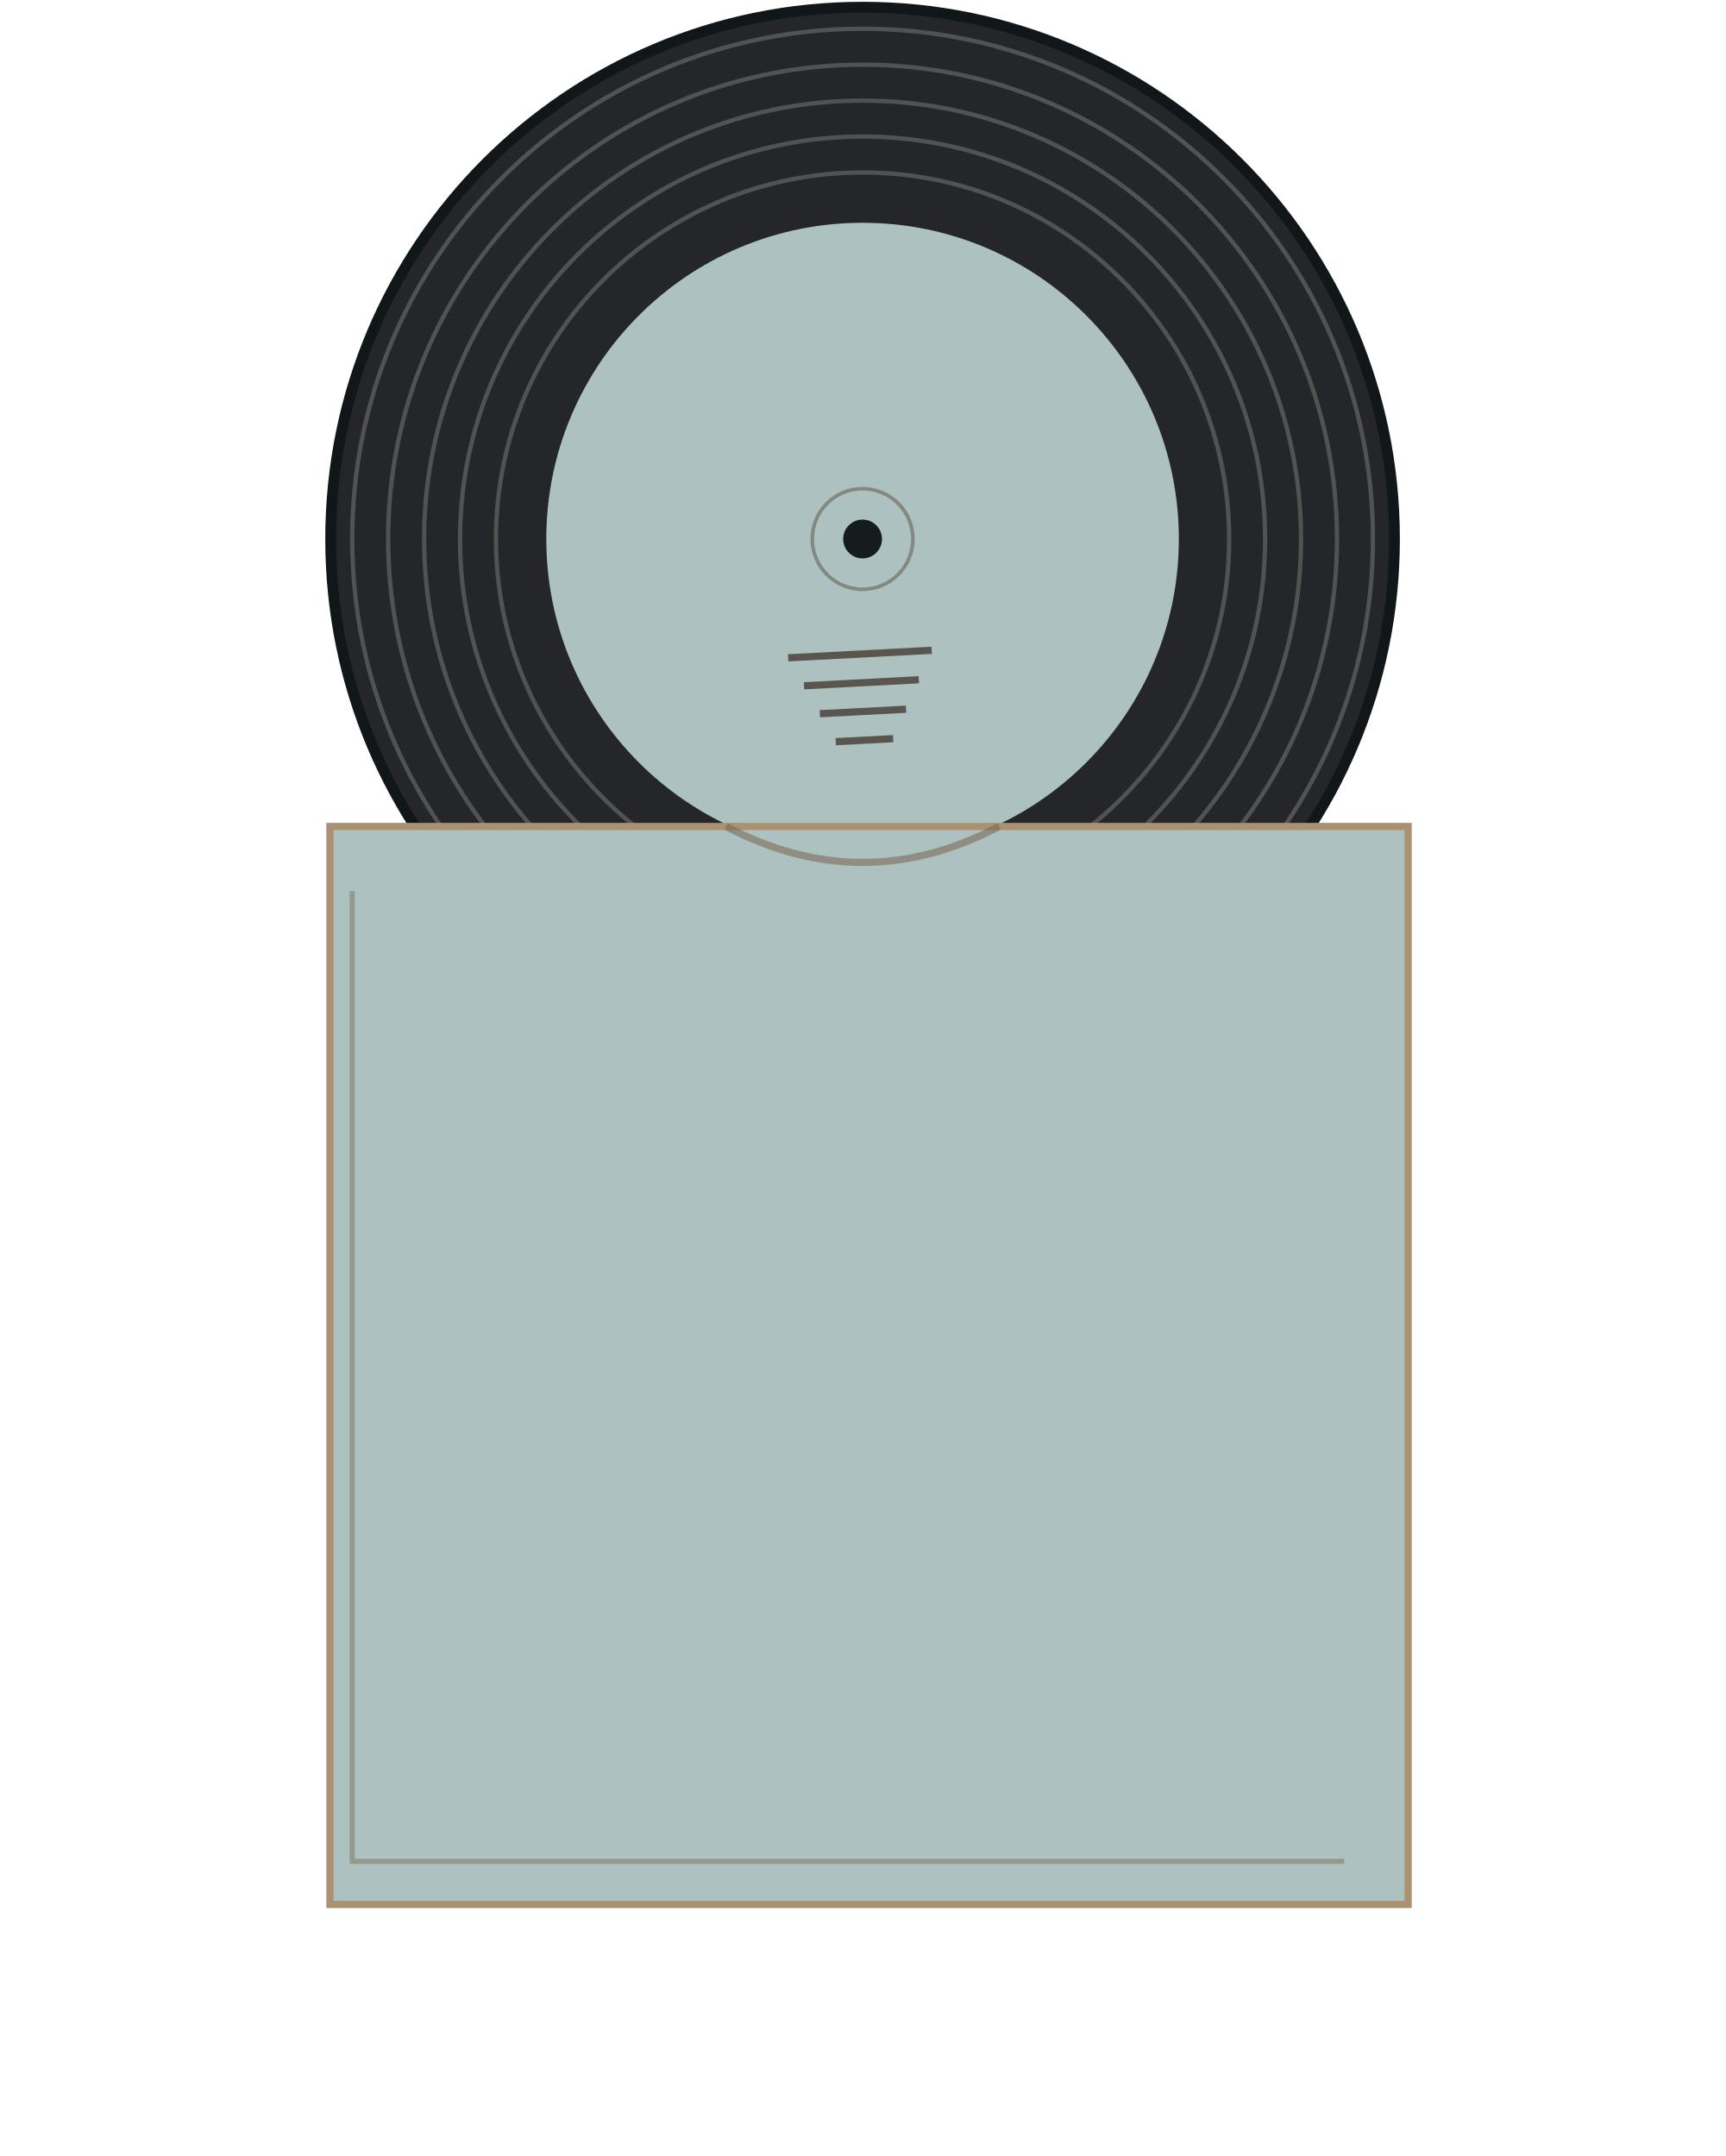
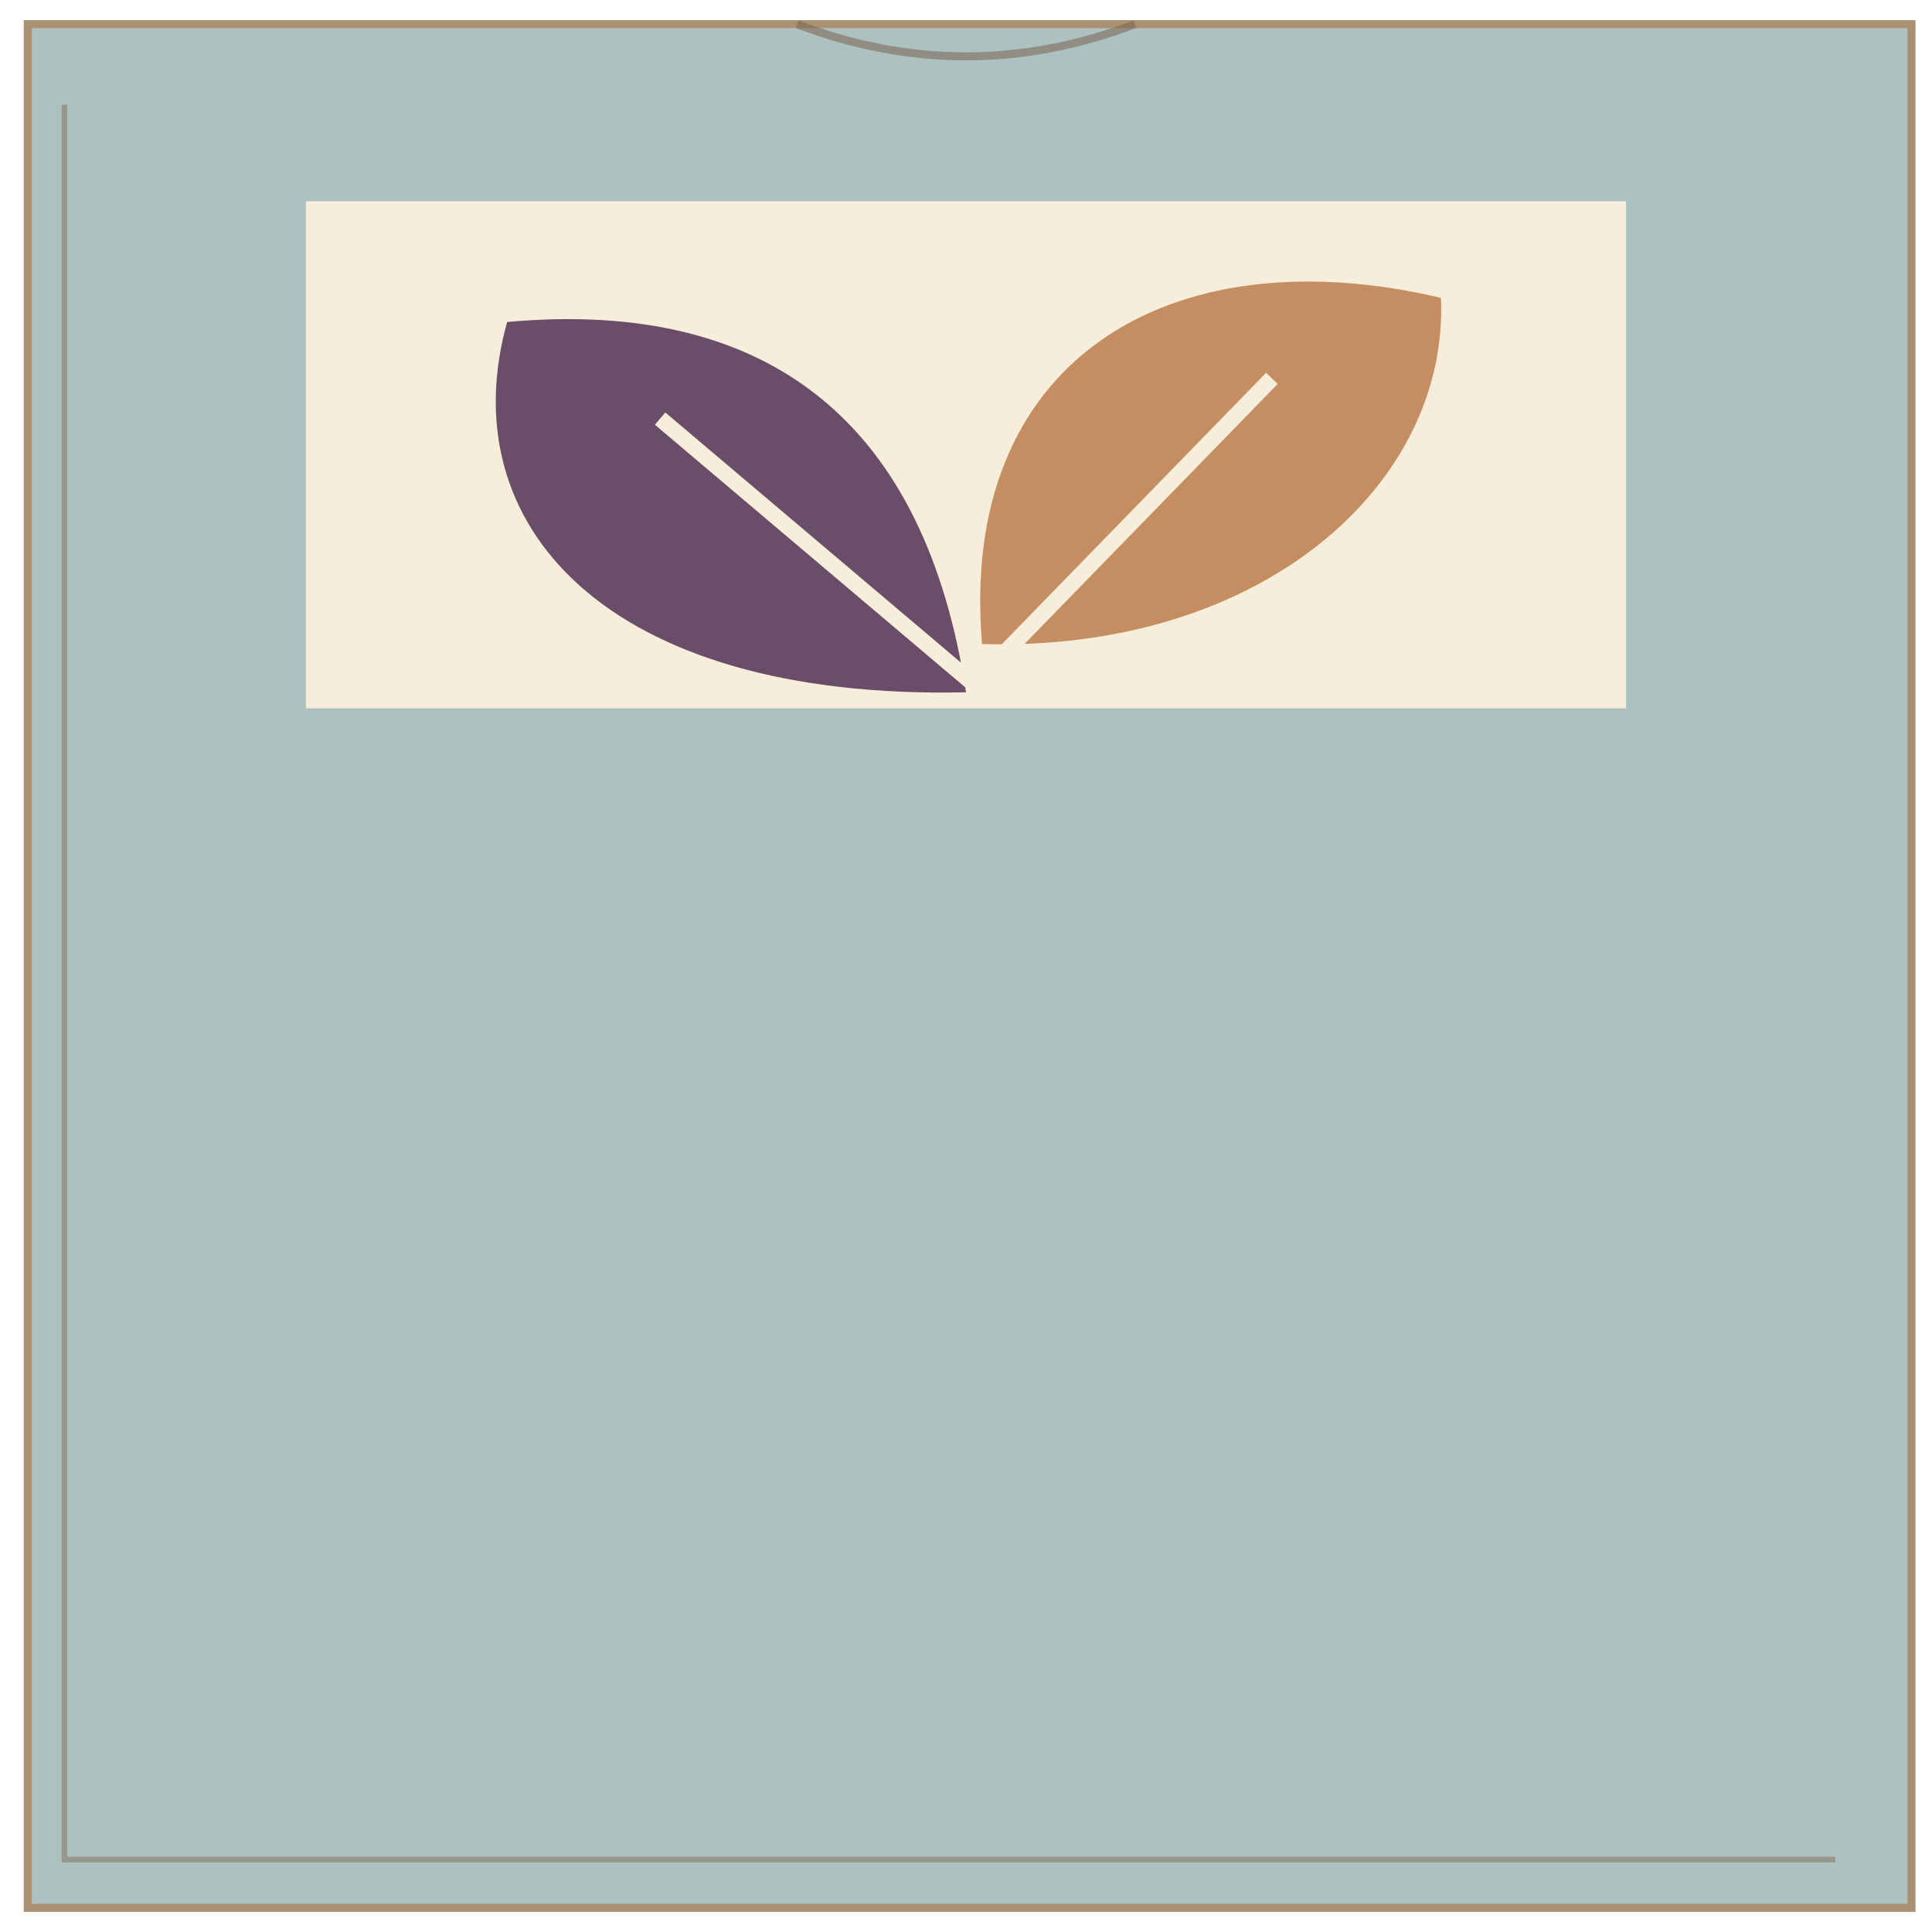
- <svg xmlns="http://www.w3.org/2000/svg" viewBox="0 0 240 300" preserveAspectRatio="xMidYMid meet" opacity="1" aria-hidden="true" focusable="false">
+ <svg xmlns="http://www.w3.org/2000/svg" viewBox="0 0 240 240" preserveAspectRatio="xMidYMid meet" opacity="1" aria-hidden="true" focusable="false" data-variant-artwork="2" data-variant-orientation="0" data-variant-palette="2" data-variant-pressing="1" data-variant-seam="0" data-variant-silhouette="3" data-theme-variant="artwork:2|orientation:0|palette:2|pressing:1|seam:0|silhouette:3">
  <g data-theme-part="record">
-     <g data-visual-axis="pressing" data-visual-value="1">
-       <circle cx="120" cy="75" r="74" fill="#242629" stroke="#111618" stroke-width="1.5" data-theme-record="disc" />
-       <circle cx="120" cy="75" r="51" fill="none" stroke="#515251" stroke-width=".6" />
-       <circle cx="120" cy="75" r="56" fill="none" stroke="#515251" stroke-width=".6" />
-       <circle cx="120" cy="75" r="61" fill="none" stroke="#515251" stroke-width=".6" />
-       <circle cx="120" cy="75" r="66" fill="none" stroke="#515251" stroke-width=".6" />
-       <circle cx="120" cy="75" r="71" fill="none" stroke="#515251" stroke-width=".6" />
+     <rect x="12" y="12" width="216" height="216" fill="#e4dac4" />
+     <g data-theme-swap-detail="disc" data-visual-axis="pressing" data-visual-value="15">
+       <circle cx="120" cy="120" r="98" fill="#35594b" stroke="#24282a" stroke-width="1.5" data-theme-record="disc" />
+       <circle cx="120" cy="120" r="91" fill="none" stroke="#829c87" stroke-width=".65" />
+       <circle cx="120" cy="120" r="86" fill="none" stroke="#829c87" stroke-width=".65" />
+       <circle cx="120" cy="120" r="81" fill="none" stroke="#829c87" stroke-width=".65" />
+       <circle cx="120" cy="120" r="75" fill="none" stroke="#829c87" stroke-width=".65" />
+       <circle cx="120" cy="120" r="70" fill="none" stroke="#829c87" stroke-width=".65" />
+       <circle cx="120" cy="120" r="65" fill="none" stroke="#829c87" stroke-width=".65" />
+       <circle cx="120" cy="120" r="58" fill="none" stroke="#829c87" stroke-width=".65" />
+       <circle cx="120" cy="120" r="53" fill="none" stroke="#829c87" stroke-width=".65" />
+       <circle cx="120" cy="120" r="48" fill="none" stroke="#829c87" stroke-width=".65" />
+       <circle cx="120" cy="120" r="43" fill="none" stroke="#829c87" stroke-width=".65" />
+       <circle cx="120" cy="120" r="33" fill="#6a4d68" />
+       <circle cx="120" cy="120" r="3" fill="#191c1d" data-theme-spindle="true" />
+       <circle cx="120" cy="120" r="7" fill="none" stroke="#f5edda" stroke-width=".6" />
    </g>
-     <g data-visual-axis="palette" data-visual-value="2">
-       <circle cx="120" cy="75" r="44" fill="#adc1c0" />
-       <circle cx="120" cy="75" r="2.7" fill="#161c1d" />
-       <circle cx="120" cy="75" r="7" fill="none" stroke="#655a4c" stroke-width=".5" opacity=".55" />
+     <path d="M12 12H108 Q108 21 120 21 Q132 21 132 12H228V228H12Z" fill="#faf5e9" stroke="#b7a991" stroke-width="1" data-theme-material="paper" />
+     <path d="M17 17V223H222" fill="none" stroke="#ded3bd" stroke-width=".7" />
+     <path d="M20 28H23V216H20Z" fill="#6a4d68" />
+     <path d="M30 217H210" fill="none" stroke="#6a4d68" stroke-width=".7" />
+   </g>
+   <g data-theme-part="sleeve">
+     <g data-visual-axis="silhouette" data-visual-value="3">
+       <g data-visual-axis="palette" data-visual-value="2">
+         <rect x="3.45" y="3" width="234" height="234" fill="#adc1c0" stroke="#aa9172" stroke-width="1" />
+       </g>
    </g>
-     <g data-visual-axis="artwork" data-visual-value="2">
-       <g data-visual-axis="orientation" data-visual-value="0" transform="rotate(-3 120 98)">
-         <path d="M110 91H130" fill="none" stroke="#5b5550" stroke-width="1" />
-         <path d="M112 95H128" fill="none" stroke="#5b5550" stroke-width="1" />
-         <path d="M114 99H126" fill="none" stroke="#5b5550" stroke-width="1" />
-         <path d="M116 103H124" fill="none" stroke="#5b5550" stroke-width="1" />
+     <g data-visual-axis="seam" data-visual-value="0">
+       <path d="M8 13V231H228" fill="none" stroke="#79654f" stroke-width=".7" opacity=".45" />
+       <path d="M99 3Q120 11 141 3" fill="none" stroke="#79654f" stroke-width="1" opacity=".55" />
+       <g data-visual-axis="artwork" data-visual-value="1">
+         <rect x="38" y="25" width="164" height="63" fill="#f6edda" />
+         <path d="M120 86C75 87 56 65 63 40C96 37 115 53 120 86Z" fill="#6a4d68" />
+         <path d="M122 80C119 45 145 29 179 37C180 60 157 81 122 80Z" fill="#c58d62" />
+         <path d="M82 52L121 85L158 47" fill="none" stroke="#f6edda" stroke-width="2" />
      </g>
    </g>
  </g>
-   <g data-theme-part="sleeve">
-     <g data-visual-axis="silhouette" data-visual-value="3">
-       <rect x="45.9" y="115" width="150" height="150" fill="#adc1c0" stroke="#aa9172" stroke-width="1" />
-     </g>
-     <g data-visual-axis="seam" data-visual-value="0">
-       <path d="M49 124V259H187" fill="none" stroke="#79654f" stroke-width=".7" opacity=".45" />
-       <path d="M101 115Q120 125 139 115" fill="none" stroke="#79654f" stroke-width="1" opacity=".55" />
-     </g>
-   </g>
-   <rect x="88" y="46" width="64" height="27" fill="none" data-theme-title-area="title" />
-   <rect x="57" y="133" width="126" height="116" fill="none" data-theme-content-area="content" />
+   <rect x="28" y="40" width="184" height="36" fill="none" data-theme-title-area="title" />
+   <rect x="41" y="103" width="158" height="80" fill="none" data-theme-carrier-title-area="title" />
+   <rect x="28" y="84" width="184" height="125" fill="none" data-theme-content-area="content" />
</svg>
